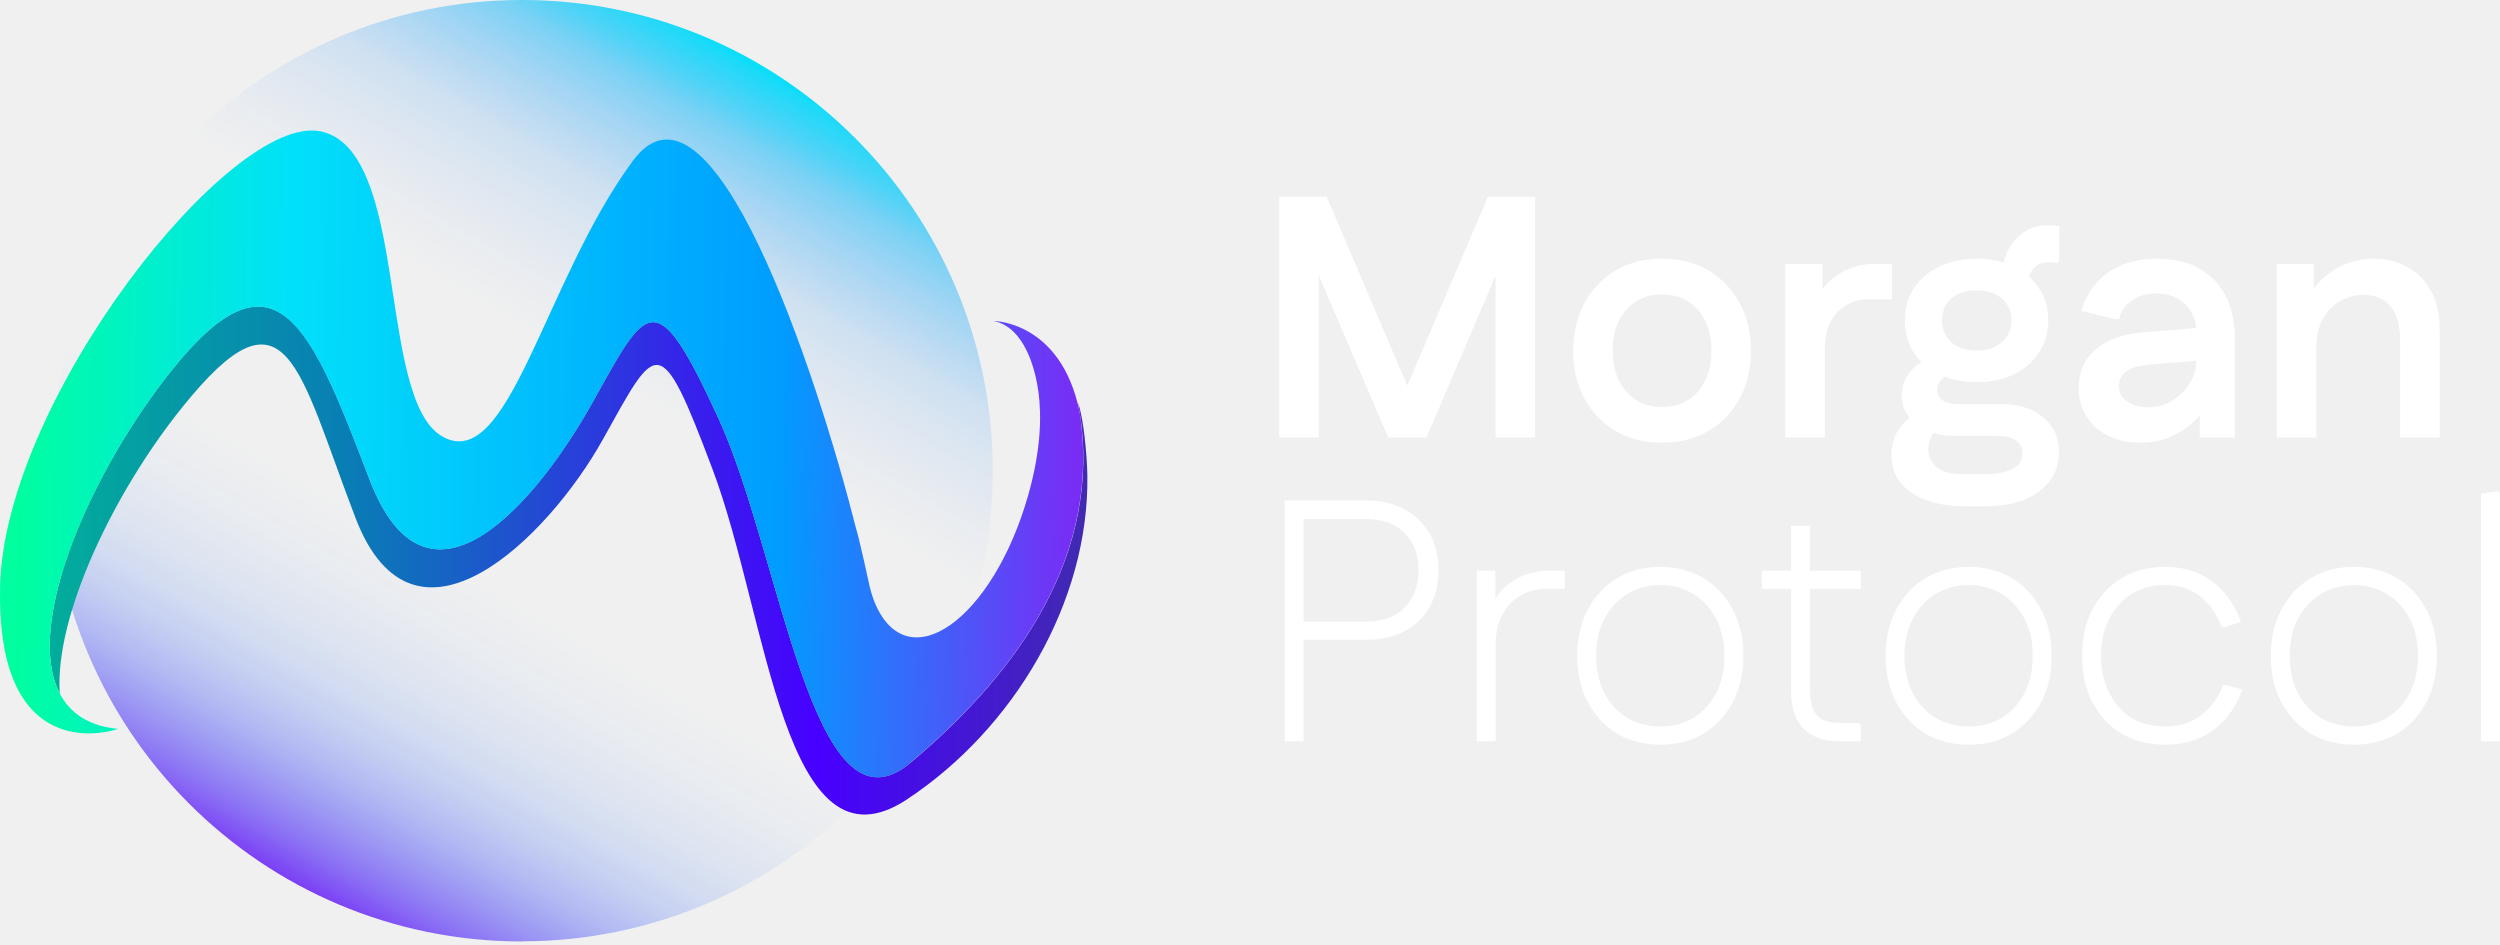
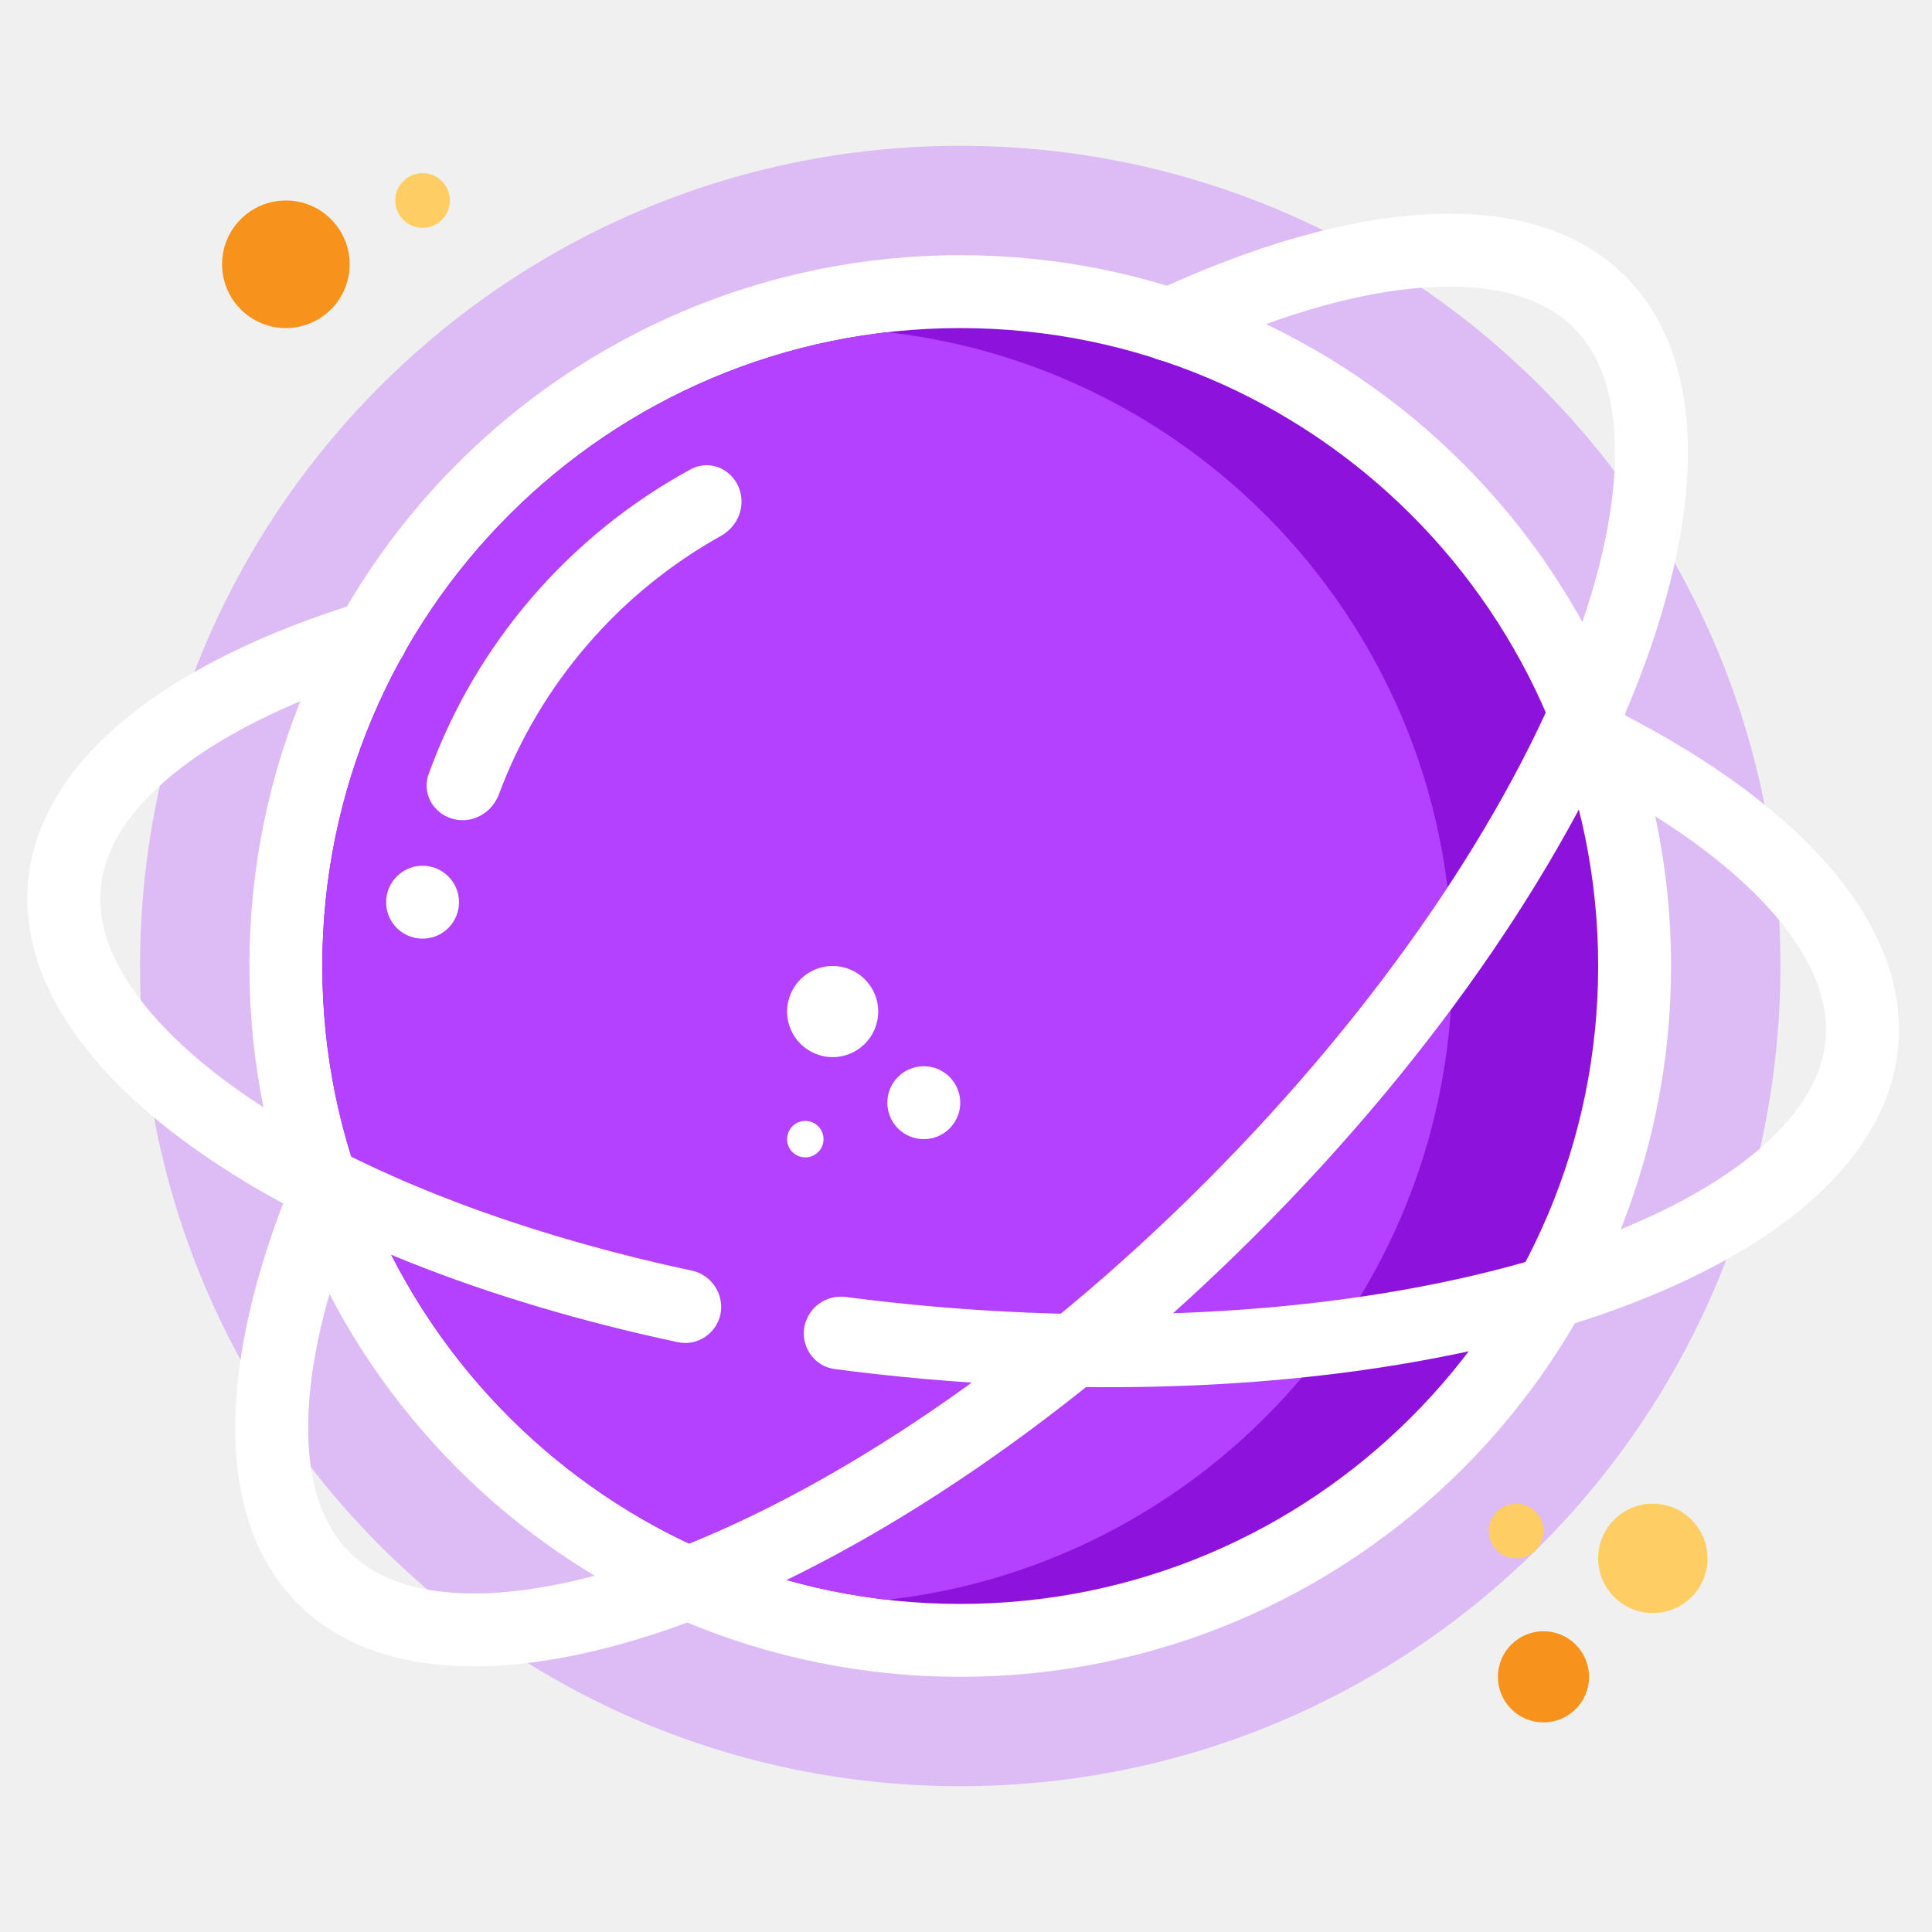
- <svg xmlns="http://www.w3.org/2000/svg" width="590" height="223" viewBox="0 0 590 223" fill="none">
-   <path d="M123.193 222.15C184.53 222.15 234.286 172.431 234.286 111.056C234.286 49.681 184.53 0 123.193 0C61.855 0 12.099 49.719 12.099 111.094C12.099 172.469 61.817 222.188 123.193 222.188V222.15Z" fill="url(#paint0_linear_1426_2215)" />
-   <path d="M214.066 188.652C185.057 207.815 181.209 145.459 168.233 110.943C155.633 77.445 155.068 80.765 142.279 103.7C129.491 126.674 97.729 158.436 83.884 122.184C70.229 86.574 67.701 65.336 42.955 96.193C26.923 116.111 12.89 145.233 14.097 163.604C5.534 147.232 21.679 110.868 40.616 87.253C65.362 56.396 73.624 77.558 87.242 113.206C101.124 149.42 127.153 117.733 139.941 94.76C152.729 71.824 154.728 66.355 169.629 98.872C184.491 131.427 191.81 199.29 214.821 180.051C237.832 160.775 259.07 133.841 255.222 100.154C255.109 99.136 254.58 96.08 254.43 95.099C255.674 98.381 256.542 107.397 256.618 112.15C257.07 142.178 239.152 172.054 214.104 188.614L214.066 188.652Z" fill="url(#paint1_linear_1426_2215)" />
-   <path d="M214.82 180.089C191.81 199.328 184.491 131.502 169.628 98.91C154.728 66.392 152.766 71.862 139.941 94.798C127.19 117.771 101.124 149.458 87.242 113.244C73.586 77.634 65.362 56.434 40.616 87.291C21.679 110.905 5.534 147.27 14.097 163.642C16.511 168.32 20.963 171.375 27.904 172.017C27.904 172.017 22.509 173.978 16.436 172.582C11.607 171.488 6.364 168.282 3.12 160.322C1.045 155.23 -0.2 148.1 0.026 138.255C1.083 94.156 54.574 26.519 75.698 31.008C83.847 32.744 87.657 42.552 90.184 54.472C92.862 67.222 94.032 82.349 97.465 92.534C99.087 97.476 101.312 101.286 104.481 103.059C120.136 111.811 128.473 66.242 149.334 37.987C167.856 12.864 192.639 87.593 202.07 124.863C202.259 125.504 202.41 126.146 202.598 126.787C203.541 130.672 204.296 134.067 204.899 136.859C205.314 138.971 205.842 140.707 206.408 142.14C214.104 160.7 234.361 146.252 242.698 116.715C245.602 106.416 245.866 98.382 245.074 92.497C244.358 87.178 241.792 77.181 234.474 75.748C234.474 75.748 250.355 75.748 254.769 97.137C254.958 98.08 255.071 99.136 255.184 100.154C259.032 133.841 237.794 160.775 214.783 180.052L214.82 180.089Z" fill="url(#paint2_linear_1426_2215)" />
-   <path d="M585.531 174.934V116.492L589.752 115.924L589.996 116.574V174.934H585.531Z" fill="white" />
-   <path d="M555.556 175.746C551.714 175.746 548.304 174.88 545.328 173.148C542.406 171.363 540.106 168.901 538.429 165.762C536.751 162.624 535.913 158.971 535.913 154.804C535.913 150.638 536.751 146.985 538.429 143.846C540.106 140.654 542.406 138.192 545.328 136.46C548.304 134.674 551.714 133.781 555.556 133.781C559.398 133.781 562.78 134.674 565.702 136.46C568.624 138.192 570.924 140.654 572.601 143.846C574.279 146.985 575.117 150.638 575.117 154.804C575.117 158.917 574.279 162.569 572.601 165.762C570.924 168.901 568.624 171.363 565.702 173.148C562.78 174.88 559.398 175.746 555.556 175.746ZM555.556 171.444C558.478 171.444 561.075 170.767 563.348 169.415C565.621 168.008 567.406 166.06 568.705 163.57C570.004 161.027 570.653 158.105 570.653 154.804C570.653 151.395 570.004 148.473 568.705 146.038C567.406 143.549 565.621 141.601 563.348 140.194C561.075 138.787 558.478 138.083 555.556 138.083C552.633 138.083 550.009 138.787 547.682 140.194C545.409 141.601 543.624 143.549 542.325 146.038C541.026 148.473 540.377 151.395 540.377 154.804C540.377 158.105 541.026 161.027 542.325 163.57C543.624 166.06 545.409 168.008 547.682 169.415C550.009 170.767 552.633 171.444 555.556 171.444Z" fill="white" />
-   <path d="M510.927 175.746C507.085 175.746 503.675 174.88 500.699 173.148C497.777 171.363 495.477 168.901 493.8 165.762C492.176 162.569 491.365 158.917 491.365 154.804C491.365 150.638 492.176 146.985 493.8 143.846C495.477 140.654 497.777 138.192 500.699 136.46C503.675 134.674 507.085 133.781 510.927 133.781C514.065 133.781 516.798 134.35 519.125 135.486C521.506 136.622 523.508 138.165 525.131 140.113C526.755 142.061 527.999 144.279 528.865 146.768L525.212 147.905H524.319C523.237 145.037 521.587 142.683 519.368 140.843C517.15 139.003 514.336 138.083 510.927 138.083C507.842 138.083 505.164 138.814 502.891 140.275C500.672 141.736 498.941 143.711 497.696 146.2C496.451 148.689 495.829 151.557 495.829 154.804C495.829 157.943 496.451 160.784 497.696 163.327C498.941 165.87 500.672 167.872 502.891 169.333C505.164 170.74 507.842 171.444 510.927 171.444C513.308 171.444 515.364 171.038 517.095 170.226C518.881 169.361 520.396 168.197 521.641 166.736C522.94 165.275 523.941 163.598 524.644 161.704H525.537L529.19 162.759C528.27 165.302 526.971 167.575 525.293 169.577C523.616 171.525 521.587 173.04 519.206 174.122C516.879 175.205 514.119 175.746 510.927 175.746Z" fill="white" />
-   <path d="M464.637 175.746C460.795 175.746 457.386 174.88 454.41 173.148C451.488 171.363 449.188 168.901 447.51 165.762C445.833 162.624 444.994 158.971 444.994 154.804C444.994 150.638 445.833 146.985 447.51 143.846C449.188 140.654 451.488 138.192 454.41 136.46C457.386 134.674 460.795 133.781 464.637 133.781C468.479 133.781 471.861 134.674 474.783 136.46C477.705 138.192 480.005 140.654 481.683 143.846C483.36 146.985 484.199 150.638 484.199 154.804C484.199 158.917 483.36 162.569 481.683 165.762C480.005 168.901 477.705 171.363 474.783 173.148C471.861 174.88 468.479 175.746 464.637 175.746ZM464.637 171.444C467.559 171.444 470.157 170.767 472.429 169.415C474.702 168.008 476.488 166.06 477.787 163.57C479.085 161.027 479.735 158.105 479.735 154.804C479.735 151.395 479.085 148.473 477.787 146.038C476.488 143.549 474.702 141.601 472.429 140.194C470.157 138.787 467.559 138.083 464.637 138.083C461.715 138.083 459.091 138.787 456.764 140.194C454.491 141.601 452.705 143.549 451.407 146.038C450.108 148.473 449.458 151.395 449.458 154.804C449.458 158.105 450.108 161.027 451.407 163.57C452.705 166.06 454.491 168.008 456.764 169.415C459.091 170.767 461.715 171.444 464.637 171.444Z" fill="white" />
-   <path d="M433.733 174.934C430.378 174.934 427.699 173.96 425.697 172.012C423.695 170.01 422.694 167.034 422.694 163.083V124.122H427.158V162.84C427.158 165.708 427.726 167.737 428.863 168.928C429.999 170.064 431.839 170.632 434.382 170.632H438.765L439.171 171.525V174.934H433.733ZM415.794 138.976V134.674H439.171V138.976H415.794Z" fill="white" />
-   <path d="M391.87 175.746C388.028 175.746 384.618 174.88 381.642 173.148C378.72 171.363 376.42 168.901 374.743 165.762C373.065 162.624 372.227 158.971 372.227 154.804C372.227 150.638 373.065 146.985 374.743 143.846C376.42 140.654 378.72 138.192 381.642 136.46C384.618 134.674 388.028 133.781 391.87 133.781C395.712 133.781 399.094 134.674 402.016 136.46C404.938 138.192 407.238 140.654 408.915 143.846C410.593 146.985 411.431 150.638 411.431 154.804C411.431 158.917 410.593 162.569 408.915 165.762C407.238 168.901 404.938 171.363 402.016 173.148C399.094 174.88 395.712 175.746 391.87 175.746ZM391.87 171.444C394.792 171.444 397.389 170.767 399.662 169.415C401.935 168.008 403.72 166.06 405.019 163.57C406.318 161.027 406.967 158.105 406.967 154.804C406.967 151.395 406.318 148.473 405.019 146.038C403.72 143.549 401.935 141.601 399.662 140.194C397.389 138.787 394.792 138.083 391.87 138.083C388.947 138.083 386.323 138.787 383.996 140.194C381.723 141.601 379.938 143.549 378.639 146.038C377.34 148.473 376.691 151.395 376.691 154.804C376.691 158.105 377.34 161.027 378.639 163.57C379.938 166.06 381.723 168.008 383.996 169.415C386.323 170.767 388.947 171.444 391.87 171.444Z" fill="white" />
-   <path d="M348.513 174.934V134.674H352.896V145.632L351.354 144.902C352.328 141.601 354.114 139.084 356.711 137.353C359.309 135.567 362.204 134.674 365.396 134.674H369.293V138.976H364.828C362.555 138.976 360.526 139.517 358.741 140.6C356.955 141.682 355.548 143.197 354.52 145.145C353.492 147.039 352.977 149.312 352.977 151.963V174.934H348.513Z" fill="white" />
-   <path d="M334.767 134.593C334.767 130.859 333.657 127.91 331.439 125.746C329.274 123.581 326.217 122.499 322.267 122.499H305.708V118.116H322.267C327.57 118.116 331.763 119.631 334.848 122.661C337.932 125.637 339.475 129.615 339.475 134.593H334.767ZM303.192 174.934V118.116H307.656V174.934H303.192ZM305.708 150.989V146.687H322.267C326.217 146.687 329.274 145.605 331.439 143.44C333.657 141.222 334.767 138.273 334.767 134.593H339.475C339.475 139.517 337.932 143.495 334.848 146.525C331.763 149.501 327.57 150.989 322.267 150.989H305.708Z" fill="white" />
-   <path d="M537.296 103.261V62.27H546.063V72.741L543.709 72.579C544.575 70.198 545.819 68.168 547.443 66.491C549.066 64.759 550.96 63.434 553.124 62.514C555.289 61.54 557.643 61.053 560.186 61.053C563.108 61.053 565.733 61.702 568.06 63.001C570.44 64.245 572.307 66.112 573.66 68.601C575.067 71.036 575.771 74.094 575.771 77.773V103.261H566.436V80.614C566.436 78.017 566.084 75.907 565.381 74.283C564.677 72.66 563.649 71.469 562.297 70.712C560.998 69.954 559.483 69.575 557.751 69.575C556.128 69.575 554.45 69.981 552.719 70.793C551.041 71.605 549.607 72.957 548.417 74.851C547.226 76.745 546.631 79.316 546.631 82.562V103.261H537.296Z" fill="white" />
-   <path d="M505.094 104.478C502.28 104.478 499.764 103.937 497.545 102.855C495.38 101.773 493.676 100.257 492.431 98.309C491.187 96.361 490.564 94.143 490.564 91.653C490.564 87.811 491.89 84.754 494.542 82.481C497.193 80.154 501.008 78.802 505.987 78.423L521.896 77.124V84.835L507.366 86.053C504.769 86.269 502.902 86.81 501.766 87.676C500.629 88.542 500.061 89.705 500.061 91.166C500.061 92.627 500.711 93.818 502.009 94.738C503.308 95.658 504.958 96.118 506.961 96.118C509.071 96.118 510.965 95.604 512.642 94.576C514.374 93.493 515.754 92.113 516.782 90.436C517.81 88.758 518.324 86.946 518.324 84.998V78.26C518.324 75.663 517.459 73.526 515.727 71.848C513.995 70.117 511.723 69.251 508.909 69.251C506.528 69.251 504.553 69.846 502.983 71.036C501.468 72.173 500.494 73.607 500.061 75.338H499.168L491.214 73.39C492.188 69.711 494.217 66.734 497.301 64.462C500.44 62.189 504.336 61.053 508.99 61.053C514.78 61.053 519.298 62.73 522.545 66.085C525.792 69.386 527.415 74.067 527.415 80.127V103.261H519.136V91.329L522.464 91.816C521.815 94.143 520.651 96.28 518.974 98.228C517.296 100.122 515.267 101.637 512.886 102.774C510.559 103.91 507.962 104.478 505.094 104.478Z" fill="white" />
-   <path d="M464.076 119.495C458.557 119.495 454.228 118.412 451.089 116.248C447.951 114.137 446.381 111.188 446.381 107.4C446.381 104.965 447.031 102.828 448.329 100.988C449.682 99.148 451.603 97.714 454.092 96.686L458.638 100.582C457.502 101.069 456.609 101.8 455.959 102.774C455.364 103.748 455.066 104.803 455.066 105.939C455.066 107.509 455.662 108.888 456.852 110.079C458.097 111.269 460.099 111.865 462.859 111.865H468.541C471.463 111.865 473.654 111.432 475.115 110.566C476.576 109.754 477.307 108.537 477.307 106.913C477.307 105.615 476.766 104.614 475.683 103.91C474.655 103.207 473.221 102.855 471.381 102.855H461.235C458.854 102.855 456.717 102.449 454.823 101.637C452.983 100.826 451.522 99.716 450.44 98.309C449.358 96.848 448.816 95.198 448.816 93.358C448.816 91.302 449.439 89.489 450.683 87.92C451.982 86.296 453.822 84.998 456.203 84.024L461.235 88.082C459.937 88.19 458.936 88.65 458.232 89.462C457.529 90.22 457.177 91.031 457.177 91.897C457.177 92.979 457.61 93.845 458.476 94.495C459.341 95.09 460.667 95.387 462.453 95.387H472.356C476.468 95.387 479.742 96.415 482.177 98.472C484.666 100.528 485.911 103.261 485.911 106.67C485.911 110.566 484.342 113.677 481.203 116.004C478.064 118.331 473.817 119.495 468.459 119.495H464.076ZM466.511 90.192C463.156 90.192 460.207 89.57 457.664 88.326C455.121 87.081 453.118 85.376 451.657 83.212C450.25 80.993 449.547 78.45 449.547 75.582C449.547 72.714 450.25 70.198 451.657 68.033C453.118 65.869 455.121 64.164 457.664 62.92C460.207 61.675 463.156 61.053 466.511 61.053C469.866 61.053 472.788 61.675 475.278 62.92C477.821 64.164 479.796 65.869 481.203 68.033C482.664 70.198 483.395 72.714 483.395 75.582C483.395 78.45 482.664 80.993 481.203 83.212C479.796 85.376 477.821 87.081 475.278 88.326C472.788 89.57 469.866 90.192 466.511 90.192ZM466.511 82.725C468.946 82.725 470.922 82.076 472.437 80.777C473.952 79.424 474.709 77.692 474.709 75.582C474.709 73.472 473.952 71.767 472.437 70.468C470.922 69.17 468.946 68.52 466.511 68.52C464.022 68.52 462.02 69.17 460.505 70.468C459.044 71.767 458.313 73.472 458.313 75.582C458.313 77.692 459.044 79.424 460.505 80.777C462.02 82.076 464.022 82.725 466.511 82.725ZM478.362 68.277L472.518 65.436C472.518 63.055 472.978 60.944 473.898 59.105C474.818 57.265 476.062 55.831 477.632 54.803C479.255 53.721 481.068 53.179 483.07 53.179C483.665 53.179 484.233 53.206 484.774 53.261C485.316 53.261 485.721 53.315 485.992 53.423V61.296L485.586 62.108C485.045 61.946 484.369 61.864 483.557 61.864C481.825 61.864 480.527 62.46 479.661 63.65C478.795 64.841 478.362 66.383 478.362 68.277Z" fill="white" />
-   <path d="M421.329 103.261V62.27H430.095V72.741L427.741 72.579C428.877 69.386 430.771 66.87 433.423 65.03C436.074 63.19 439.105 62.27 442.514 62.27H446.491V70.631H441.134C439.024 70.631 437.184 71.118 435.614 72.092C434.045 73.011 432.828 74.337 431.962 76.069C431.096 77.8 430.663 79.857 430.663 82.238V103.261H421.329Z" fill="white" />
-   <path d="M392.204 104.478C388.091 104.478 384.466 103.558 381.327 101.718C378.189 99.879 375.727 97.335 373.941 94.088C372.155 90.788 371.262 87 371.262 82.725C371.262 78.504 372.155 74.77 373.941 71.523C375.727 68.223 378.189 65.652 381.327 63.812C384.466 61.972 388.091 61.053 392.204 61.053C396.371 61.053 400.023 61.972 403.162 63.812C406.3 65.652 408.762 68.223 410.548 71.523C412.334 74.77 413.227 78.504 413.227 82.725C413.227 87 412.334 90.788 410.548 94.088C408.762 97.335 406.3 99.879 403.162 101.718C400.023 103.558 396.371 104.478 392.204 104.478ZM392.204 96.037C394.585 96.037 396.641 95.495 398.373 94.413C400.104 93.331 401.457 91.789 402.431 89.787C403.405 87.784 403.892 85.457 403.892 82.806C403.892 80.046 403.405 77.692 402.431 75.744C401.457 73.742 400.104 72.2 398.373 71.118C396.641 70.035 394.585 69.494 392.204 69.494C389.877 69.494 387.848 70.035 386.116 71.118C384.385 72.2 383.032 73.742 382.058 75.744C381.084 77.692 380.597 80.019 380.597 82.725C380.597 85.43 381.084 87.784 382.058 89.787C383.032 91.789 384.385 93.331 386.116 94.413C387.848 95.495 389.877 96.037 392.204 96.037Z" fill="white" />
-   <path d="M327.543 103.261L327.624 101.556L351.163 46.442H360.173V48.147L336.634 103.261H327.543ZM301.894 103.261V46.442H311.228V103.261H301.894ZM327.624 103.261L304.004 48.147V46.442H313.095L336.634 101.556V103.261H327.624ZM352.949 103.261V46.442H362.283V103.261H352.949Z" fill="white" />
-   <defs>
-     <linearGradient id="paint0_linear_1426_2215" x1="67.627" y1="207.287" x2="178.758" y2="14.863" gradientUnits="userSpaceOnUse">
-       <stop stop-color="#7433F5" stop-opacity="0.94" />
-       <stop offset="0.04" stop-color="#6845F6" stop-opacity="0.74" />
-       <stop offset="0.08" stop-color="#5D55F6" stop-opacity="0.57" />
-       <stop offset="0.12" stop-color="#5464F7" stop-opacity="0.41" />
-       <stop offset="0.16" stop-color="#4C70F7" stop-opacity="0.28" />
-       <stop offset="0.2" stop-color="#4579F7" stop-opacity="0.18" />
-       <stop offset="0.25" stop-color="#4081F8" stop-opacity="0.1" />
-       <stop offset="0.31" stop-color="#3D86F8" stop-opacity="0.04" />
-       <stop offset="0.38" stop-color="#3B89F8" stop-opacity="0" />
-       <stop offset="0.5" stop-color="#3A8AF8" stop-opacity="0" />
-       <stop offset="0.63" stop-color="#398BF8" stop-opacity="0" />
-       <stop offset="0.69" stop-color="#388EF8" stop-opacity="0.04" />
-       <stop offset="0.75" stop-color="#3492F8" stop-opacity="0.1" />
-       <stop offset="0.8" stop-color="#3099F8" stop-opacity="0.17" />
-       <stop offset="0.84" stop-color="#2AA2F9" stop-opacity="0.28" />
-       <stop offset="0.88" stop-color="#23ACF9" stop-opacity="0.4" />
-       <stop offset="0.92" stop-color="#1BB9F9" stop-opacity="0.55" />
-       <stop offset="0.95" stop-color="#11C8F9" stop-opacity="0.72" />
-       <stop offset="0.99" stop-color="#06D8FA" stop-opacity="0.91" />
-       <stop offset="1" stop-color="#01E0FA" />
-     </linearGradient>
-     <linearGradient id="paint1_linear_1426_2215" x1="11.758" y1="132.294" x2="256.58" y2="132.294" gradientUnits="userSpaceOnUse">
-       <stop stop-color="#02AD9B" />
-       <stop offset="0.28" stop-color="#087FB4" />
-       <stop offset="0.74" stop-color="#4700FF" />
-       <stop offset="1" stop-color="#412AB1" />
-     </linearGradient>
-     <linearGradient id="paint2_linear_1426_2215" x1="253.562" y1="108.718" x2="3.271" y2="105.209" gradientUnits="userSpaceOnUse">
-       <stop stop-color="#782DF5" />
-       <stop offset="0.28" stop-color="#009DFF" />
-       <stop offset="0.74" stop-color="#01E0FA" />
-       <stop offset="1" stop-color="#00FF9E" />
-     </linearGradient>
-   </defs>
+ <svg xmlns="http://www.w3.org/2000/svg" width="212" height="212" viewBox="0 0 212 212" fill="none">
+   <circle cx="105.368" cy="106" r="90" fill="#B341FF" fill-opacity="0.3" />
+   <circle cx="105.368" cy="106" r="74" fill="#8C12DC" stroke="white" stroke-width="8" />
+   <mask id="mask0_2_332" style="mask-type:alpha" maskUnits="userSpaceOnUse" x="35" y="36" width="141" height="140">
+     <circle cx="105.368" cy="106" r="70" fill="#B341FF" />
+   </mask>
+   <g mask="url(#mask0_2_332)">
+     <circle cx="89.368" cy="106" r="70" fill="#B341FF" />
+   </g>
+   <path fill-rule="evenodd" clip-rule="evenodd" d="M81.368 55.047C81.368 52.087 78.354 50.1 75.754 51.516C62.53 58.719 52.219 70.597 47.04 84.93C46.128 87.453 48.084 90 50.767 90C52.557 90 54.124 88.828 54.749 87.15C59.252 75.062 67.962 65.022 79.098 58.81C80.471 58.044 81.368 56.619 81.368 55.047Z" fill="white" />
+   <circle cx="46.368" cy="99" r="4" fill="white" />
+   <path fill-rule="evenodd" clip-rule="evenodd" d="M177.207 48.812C177.06 42.687 175.31 38.592 172.692 35.974C170.074 33.356 165.979 31.606 159.854 31.459C153.673 31.311 145.933 32.837 137.041 36.263C134.724 37.155 132.354 38.168 129.939 39.297C129.053 39.711 128.043 39.767 127.113 39.463C123.813 38.385 123.117 33.665 126.259 32.187C148.644 21.652 168.211 20.18 178.349 30.317C196.197 48.166 178.058 95.242 137.834 135.466C97.61 175.69 50.533 193.829 32.685 175.981C23.354 166.65 23.859 149.33 32.213 129.177C33.554 125.943 38.339 126.479 39.528 129.772C39.855 130.677 39.837 131.67 39.472 132.559C39.181 133.269 38.9 133.974 38.63 134.674C35.204 143.565 33.679 151.306 33.827 157.487C33.973 163.612 35.723 167.706 38.342 170.324C40.96 172.943 45.054 174.693 51.179 174.839C57.361 174.987 65.101 173.462 73.992 170.036C91.754 163.192 112.666 149.321 132.177 129.81C151.688 110.298 165.56 89.386 172.403 71.624C175.829 62.733 177.355 54.993 177.207 48.812Z" fill="white" />
+   <path d="M78.52 145.524C80.018 143.149 78.642 140.009 75.896 139.422C59.514 135.924 45.224 130.749 34.186 124.649C25.846 120.04 19.701 115.092 15.841 110.261C12.017 105.476 10.726 101.214 11.048 97.525C11.371 93.837 13.383 89.864 17.98 85.815C22.62 81.728 29.531 77.921 38.544 74.83C39.665 74.445 40.812 74.074 41.986 73.716C42.946 73.424 43.756 72.758 44.245 71.882C45.929 68.865 43.297 64.965 39.989 65.963C18.415 72.472 4.254 83.398 3.078 96.828C1.248 117.752 31.518 138.16 74.384 147.28C75.992 147.622 77.643 146.914 78.52 145.524ZM101.703 151.335C158.372 156.292 206.094 139.927 208.295 114.782C209.504 100.967 196.72 87.375 175.556 77.11C172.801 75.774 169.935 78.79 170.999 81.661C171.603 83.288 172.781 84.643 174.325 85.435C175.302 85.936 176.256 86.445 177.188 86.96C185.527 91.569 191.673 96.518 195.532 101.348C199.357 106.134 200.648 110.396 200.325 114.085C200.003 117.773 197.991 121.747 193.394 125.796C188.754 129.882 181.842 133.688 172.829 136.779C154.824 142.953 129.888 145.77 102.401 143.365C99.155 143.081 95.956 142.73 92.812 142.319C91.236 142.112 89.677 142.83 88.829 144.175C87.283 146.625 88.748 149.852 91.62 150.231C94.071 150.553 96.551 150.84 99.057 151.088L101.703 151.335Z" fill="white" />
+   <circle cx="31.368" cy="29" r="7" fill="#F7931B" />
+   <circle cx="46.368" cy="22" r="3" fill="#FECD64" />
+   <circle cx="169.368" cy="184" r="5" fill="#F7931B" />
+   <circle cx="181.368" cy="171" r="6" fill="#FECD64" />
+   <circle cx="166.368" cy="168" r="3" fill="#FECD64" />
+   <circle cx="101.368" cy="121" r="4" transform="rotate(-90 101.368 121)" fill="white" />
+   <circle cx="91.368" cy="111" r="5" transform="rotate(-90 91.3677 111)" fill="white" />
+   <circle cx="88.368" cy="125" r="2" transform="rotate(-90 88.3677 125)" fill="white" />
</svg>
